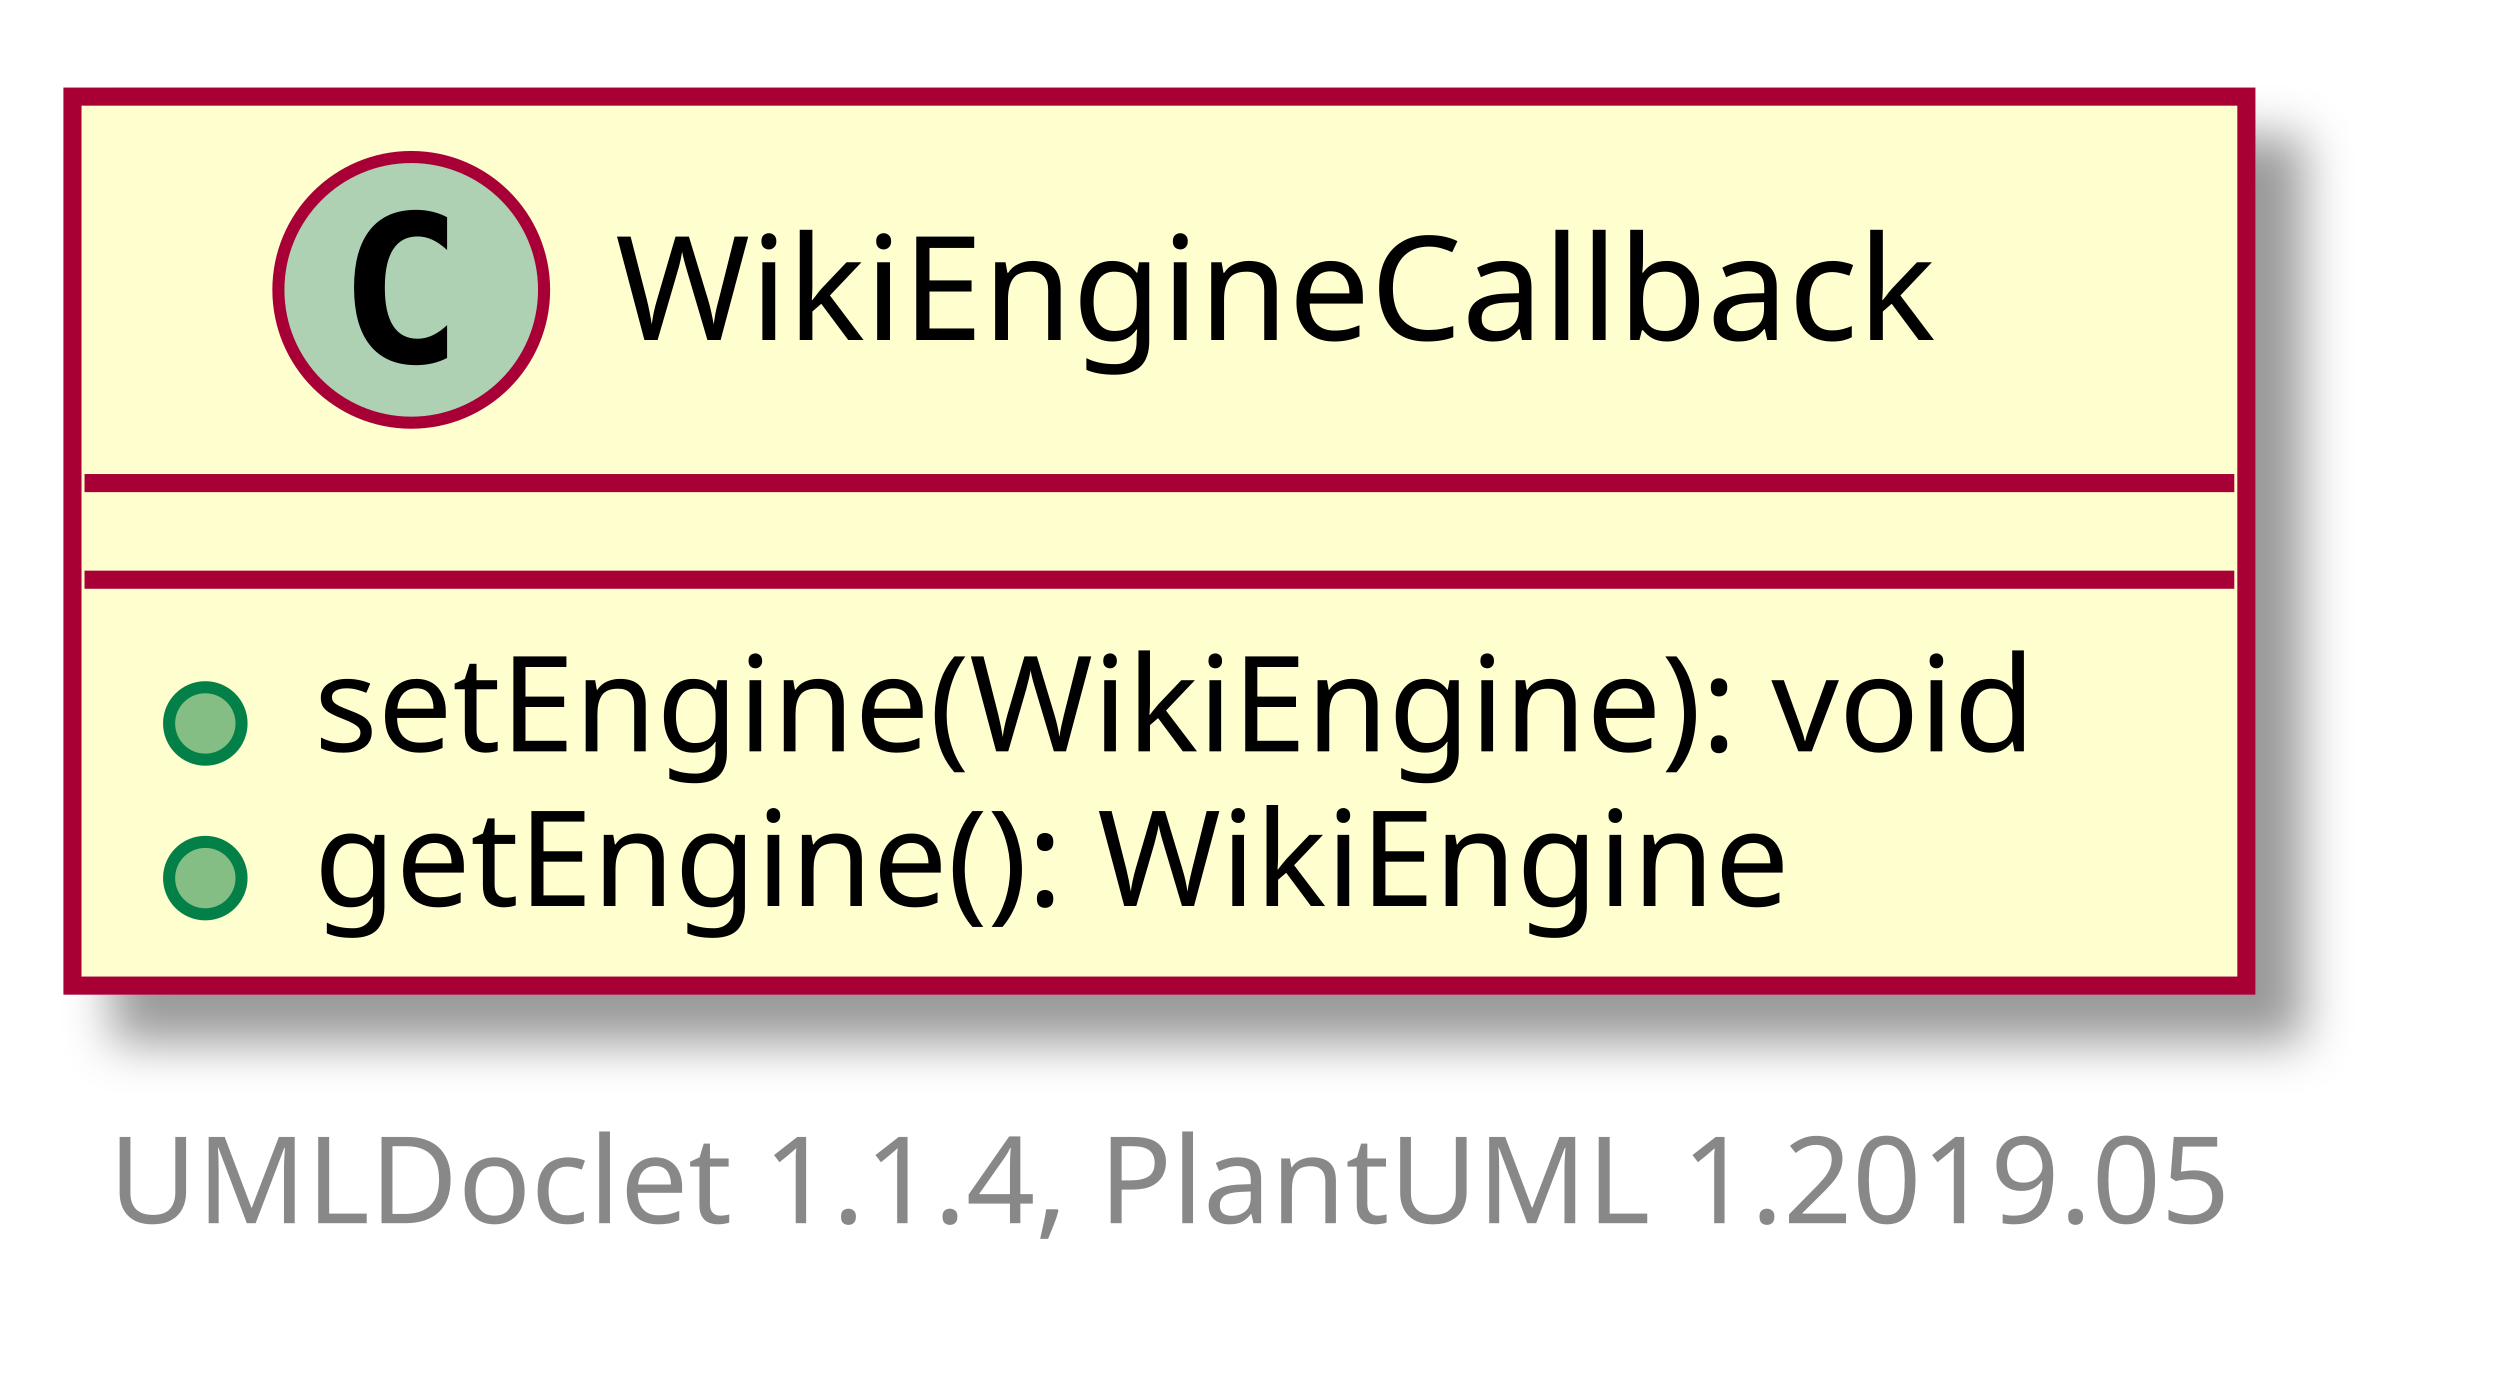
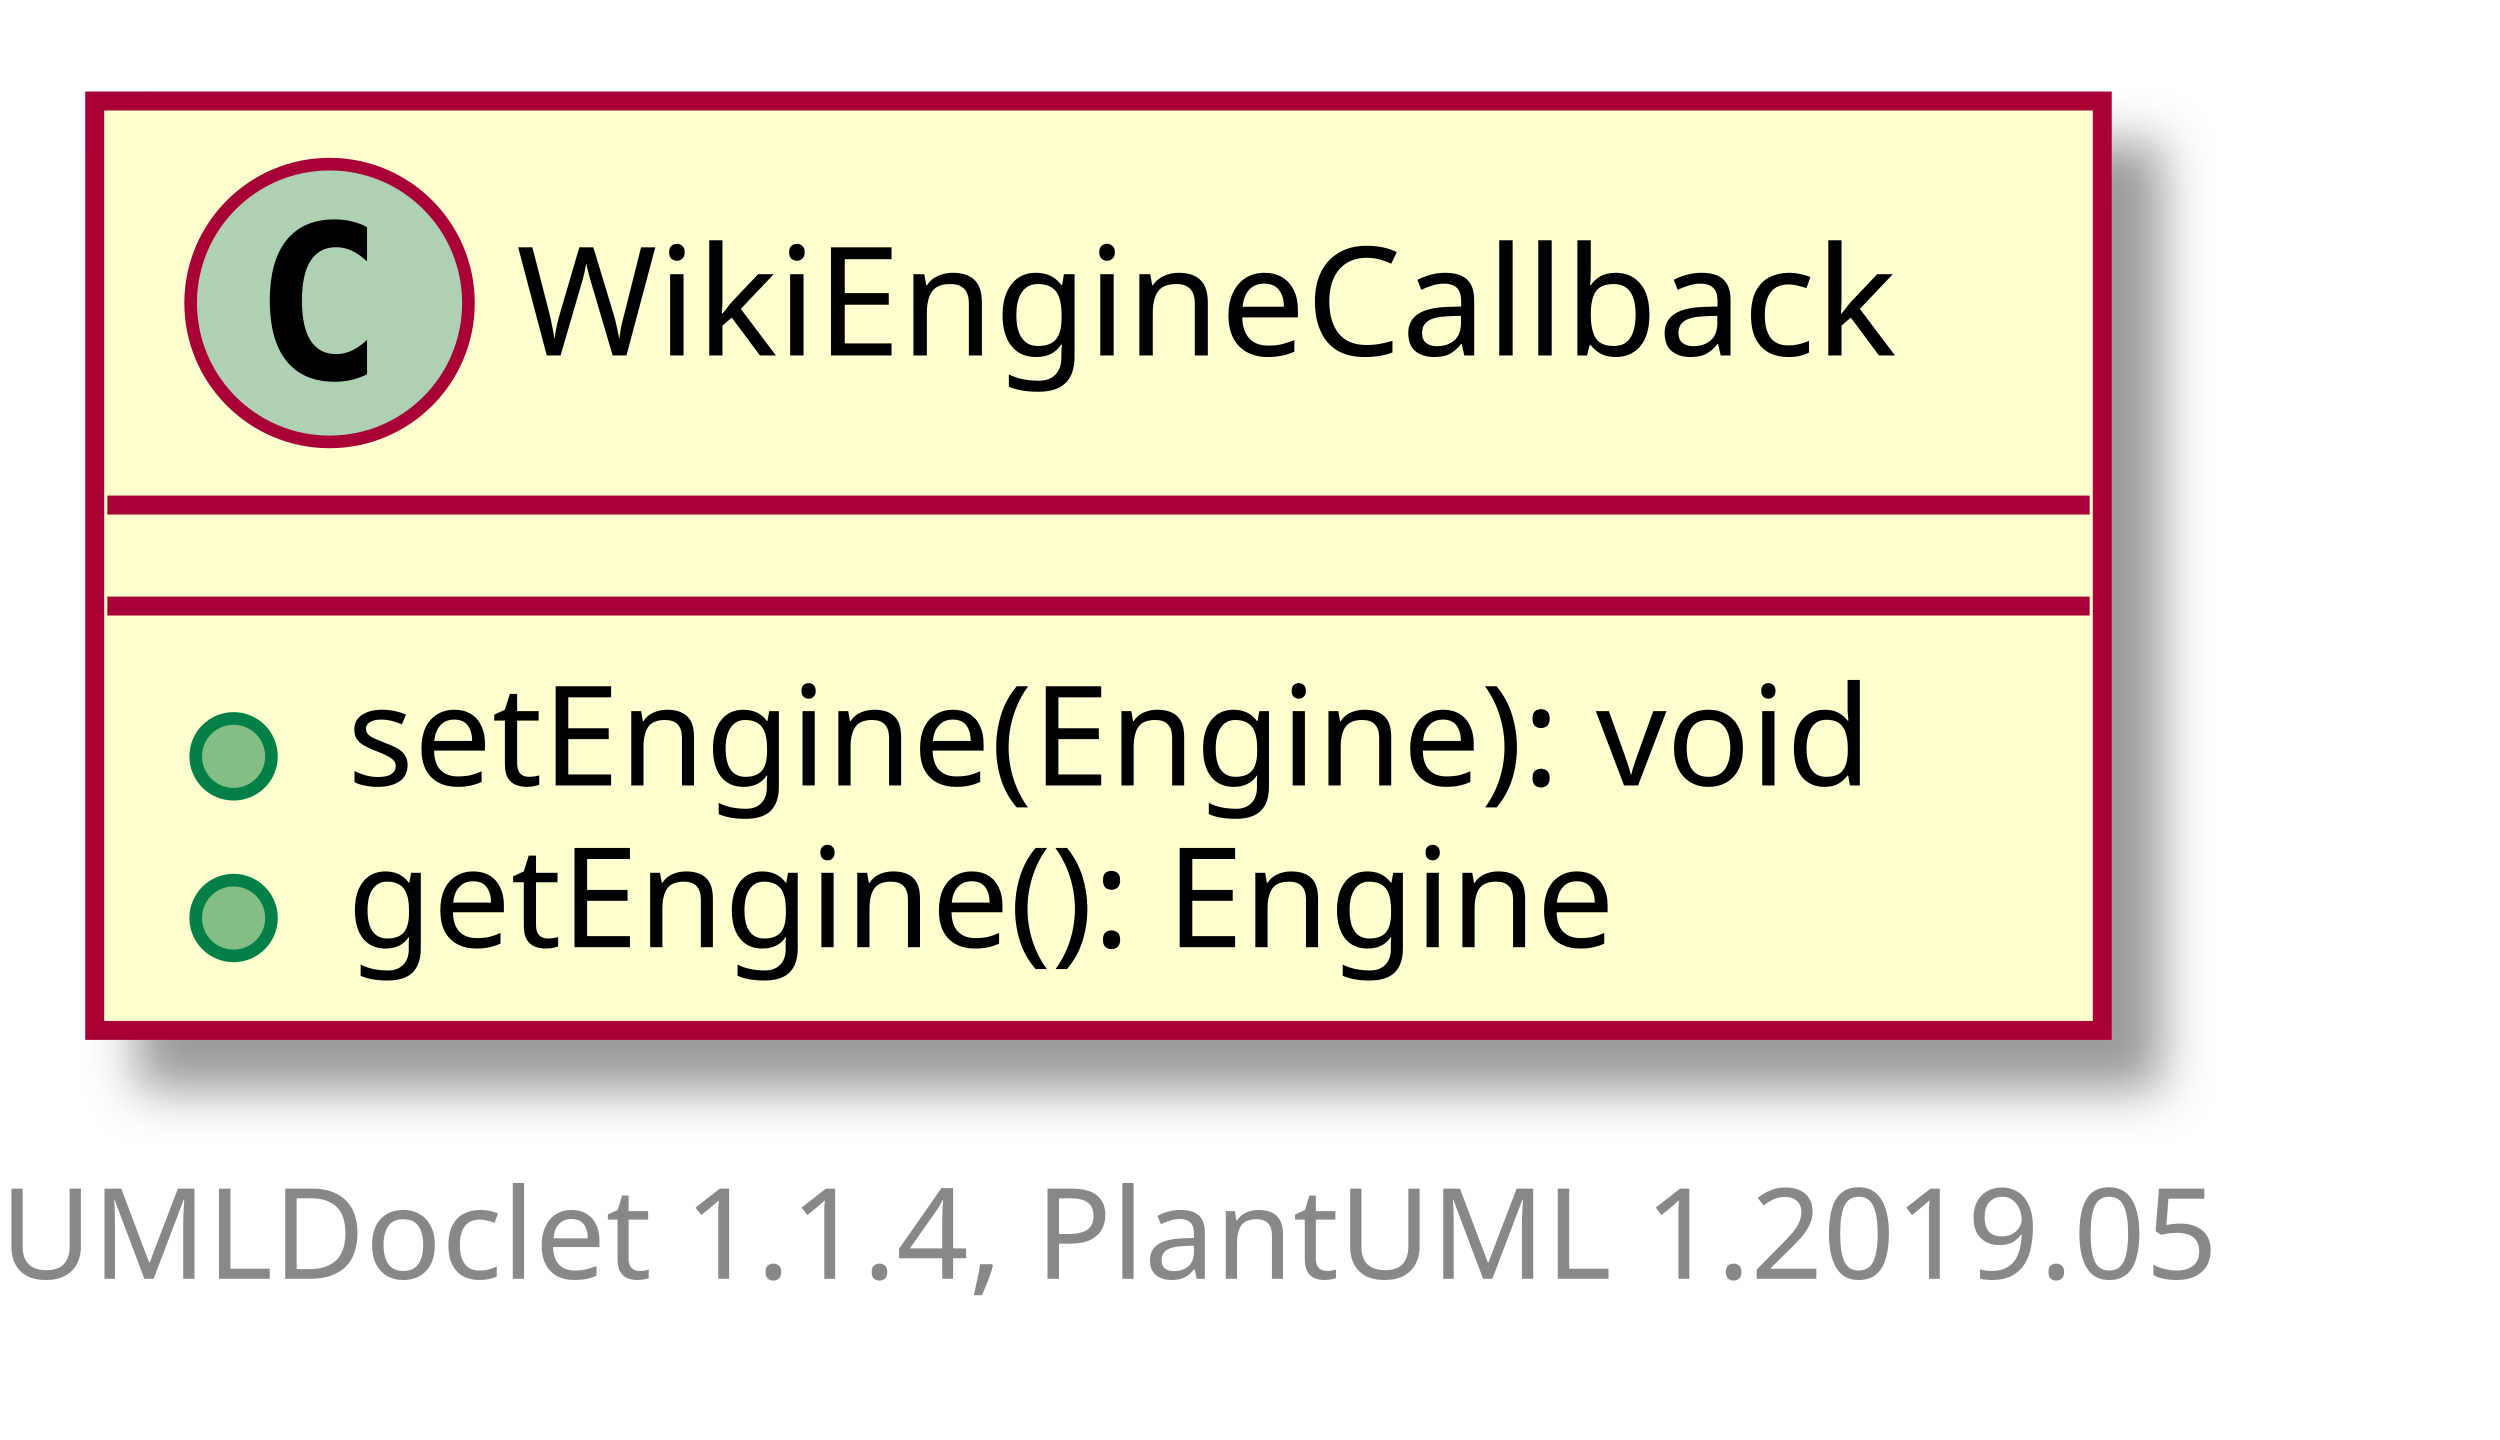
- <svg xmlns="http://www.w3.org/2000/svg" xmlns:xlink="http://www.w3.org/1999/xlink" contentScriptType="application/ecmascript" contentStyleType="text/css" height="114px" preserveAspectRatio="none" style="width:207px;height:114px;" version="1.1" viewBox="0 0 207 114" width="207px" zoomAndPan="magnify">
+ <svg xmlns="http://www.w3.org/2000/svg" xmlns:xlink="http://www.w3.org/1999/xlink" contentScriptType="application/ecmascript" contentStyleType="text/css" height="114px" preserveAspectRatio="none" style="width:198px;height:114px;" version="1.1" viewBox="0 0 198 114" width="198px" zoomAndPan="magnify">
  <defs>
-     <filter height="300%" id="fp08r5nojkddz" width="300%" x="-1" y="-1">
+     <filter height="300%" id="fs0tuozvn87qx" width="300%" x="-1" y="-1">
      <feGaussianBlur result="blurOut" stdDeviation="2.0" />
      <feColorMatrix in="blurOut" result="blurOut2" type="matrix" values="0 0 0 0 0 0 0 0 0 0 0 0 0 0 0 0 0 0 .4 0" />
      <feOffset dx="4.0" dy="4.0" in="blurOut2" result="blurOut3" />
      <feBlend in="SourceGraphic" in2="blurOut3" mode="normal" />
    </filter>
  </defs>
  <g>
    <a href="WikiEngineCallback.html" target="_top" xlink:actuate="onRequest" xlink:show="new" xlink:title="WikiEngineCallback.html" xlink:type="simple">
-       <rect fill="#FEFECE" filter="url(#fp08r5nojkddz)" height="73.609" id="WikiEngineCallback" style="stroke: #A80036; stroke-width: 1.5;" width="180" x="6" y="8" />
-       <ellipse cx="34.05" cy="24" fill="#ADD1B2" rx="11" ry="11" style="stroke: #A80036; stroke-width: 1.0;" />
-       <path d="M37.019,29.641 Q36.441,29.938 35.8,30.086 Q35.159,30.234 34.456,30.234 Q31.956,30.234 30.636,28.586 Q29.316,26.938 29.316,23.812 Q29.316,20.688 30.636,19.031 Q31.956,17.375 34.456,17.375 Q35.159,17.375 35.808,17.531 Q36.456,17.688 37.019,17.984 L37.019,20.703 Q36.394,20.125 35.8,19.852 Q35.206,19.578 34.581,19.578 Q33.237,19.578 32.55,20.648 Q31.863,21.719 31.863,23.812 Q31.863,25.906 32.55,26.977 Q33.237,28.047 34.581,28.047 Q35.206,28.047 35.8,27.773 Q36.394,27.5 37.019,26.922 L37.019,29.641 Z " />
-       <text fill="#000000" font-family="sans-serif" font-size="12" lengthAdjust="spacingAndGlyphs" textLength="119" x="50.95" y="28.154">WikiEngineCallback</text>
-       <line style="stroke: #A80036; stroke-width: 1.5;" x1="7" x2="185" y1="40" y2="40" />
-       <line style="stroke: #A80036; stroke-width: 1.5;" x1="7" x2="185" y1="48" y2="48" />
-       <ellipse cx="17" cy="59.902" fill="#84BE84" rx="3" ry="3" style="stroke: #038048; stroke-width: 1.0;" />
-       <text fill="#000000" font-family="sans-serif" font-size="11" lengthAdjust="spacingAndGlyphs" textLength="154" x="26" y="62.21">setEngine(WikiEngine): void</text>
-       <ellipse cx="17" cy="72.707" fill="#84BE84" rx="3" ry="3" style="stroke: #038048; stroke-width: 1.0;" />
-       <text fill="#000000" font-family="sans-serif" font-size="11" lengthAdjust="spacingAndGlyphs" textLength="131" x="26" y="75.015">getEngine(): WikiEngine</text>
+       <rect fill="#FEFECE" filter="url(#fs0tuozvn87qx)" height="73.609" id="WikiEngineCallback" style="stroke: #A80036; stroke-width: 1.5;" width="159" x="7.5" y="8" />
+       <ellipse cx="26.1" cy="24" fill="#ADD1B2" rx="11" ry="11" style="stroke: #A80036; stroke-width: 1.0;" />
+       <path d="M29.069,29.641 Q28.491,29.938 27.85,30.086 Q27.209,30.234 26.506,30.234 Q24.006,30.234 22.686,28.586 Q21.366,26.938 21.366,23.812 Q21.366,20.688 22.686,19.031 Q24.006,17.375 26.506,17.375 Q27.209,17.375 27.858,17.531 Q28.506,17.688 29.069,17.984 L29.069,20.703 Q28.444,20.125 27.85,19.852 Q27.256,19.578 26.631,19.578 Q25.288,19.578 24.6,20.648 Q23.913,21.719 23.913,23.812 Q23.913,25.906 24.6,26.977 Q25.288,28.047 26.631,28.047 Q27.256,28.047 27.85,27.773 Q28.444,27.5 29.069,26.922 L29.069,29.641 Z " />
+       <text fill="#000000" font-family="sans-serif" font-size="12" lengthAdjust="spacingAndGlyphs" textLength="119" x="40.9" y="28.154">WikiEngineCallback</text>
+       <line style="stroke: #A80036; stroke-width: 1.5;" x1="8.5" x2="165.5" y1="40" y2="40" />
+       <line style="stroke: #A80036; stroke-width: 1.5;" x1="8.5" x2="165.5" y1="48" y2="48" />
+       <ellipse cx="18.5" cy="59.902" fill="#84BE84" rx="3" ry="3" style="stroke: #038048; stroke-width: 1.0;" />
+       <text fill="#000000" font-family="sans-serif" font-size="11" lengthAdjust="spacingAndGlyphs" textLength="133" x="27.5" y="62.21">setEngine(Engine): void</text>
+       <ellipse cx="18.5" cy="72.707" fill="#84BE84" rx="3" ry="3" style="stroke: #038048; stroke-width: 1.0;" />
+       <text fill="#000000" font-family="sans-serif" font-size="11" lengthAdjust="spacingAndGlyphs" textLength="110" x="27.5" y="75.015">getEngine(): Engine</text>
    </a>
-     <text fill="#888888" font-family="sans-serif" font-size="10" lengthAdjust="spacingAndGlyphs" textLength="186" x="9" y="101.282">UMLDoclet 1.1.4, PlantUML 1.2019.05</text>
+     <text fill="#888888" font-family="sans-serif" font-size="10" lengthAdjust="spacingAndGlyphs" textLength="186" x="0" y="101.282">UMLDoclet 1.1.4, PlantUML 1.2019.05</text>
  </g>
</svg>
